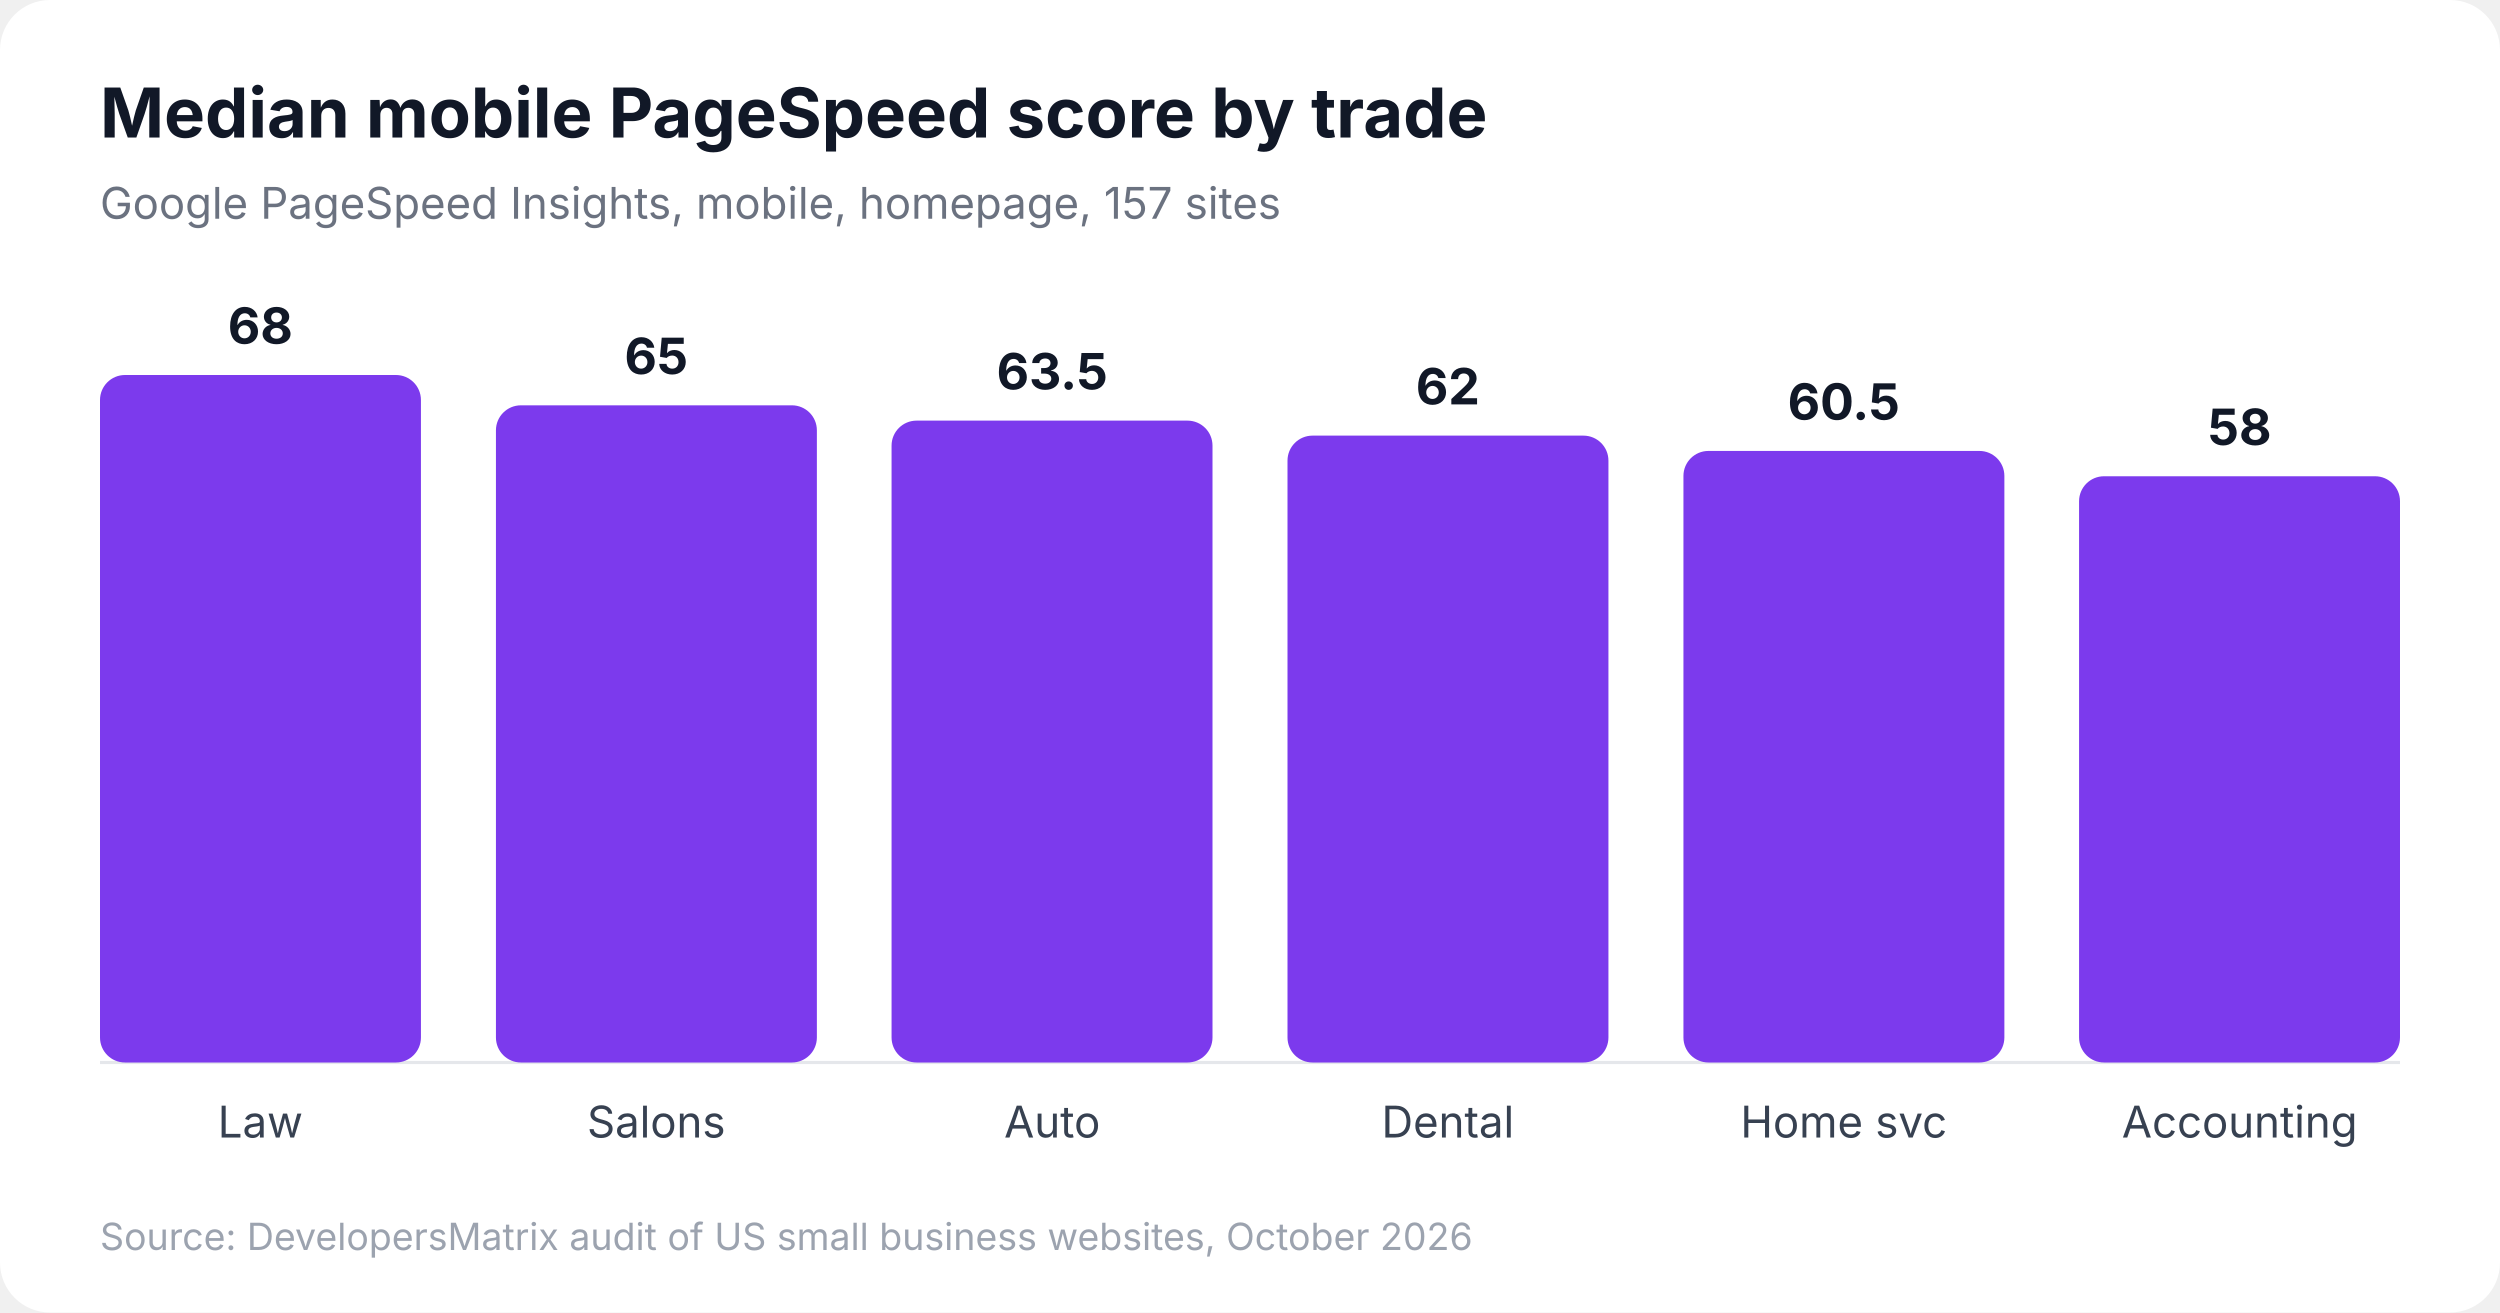
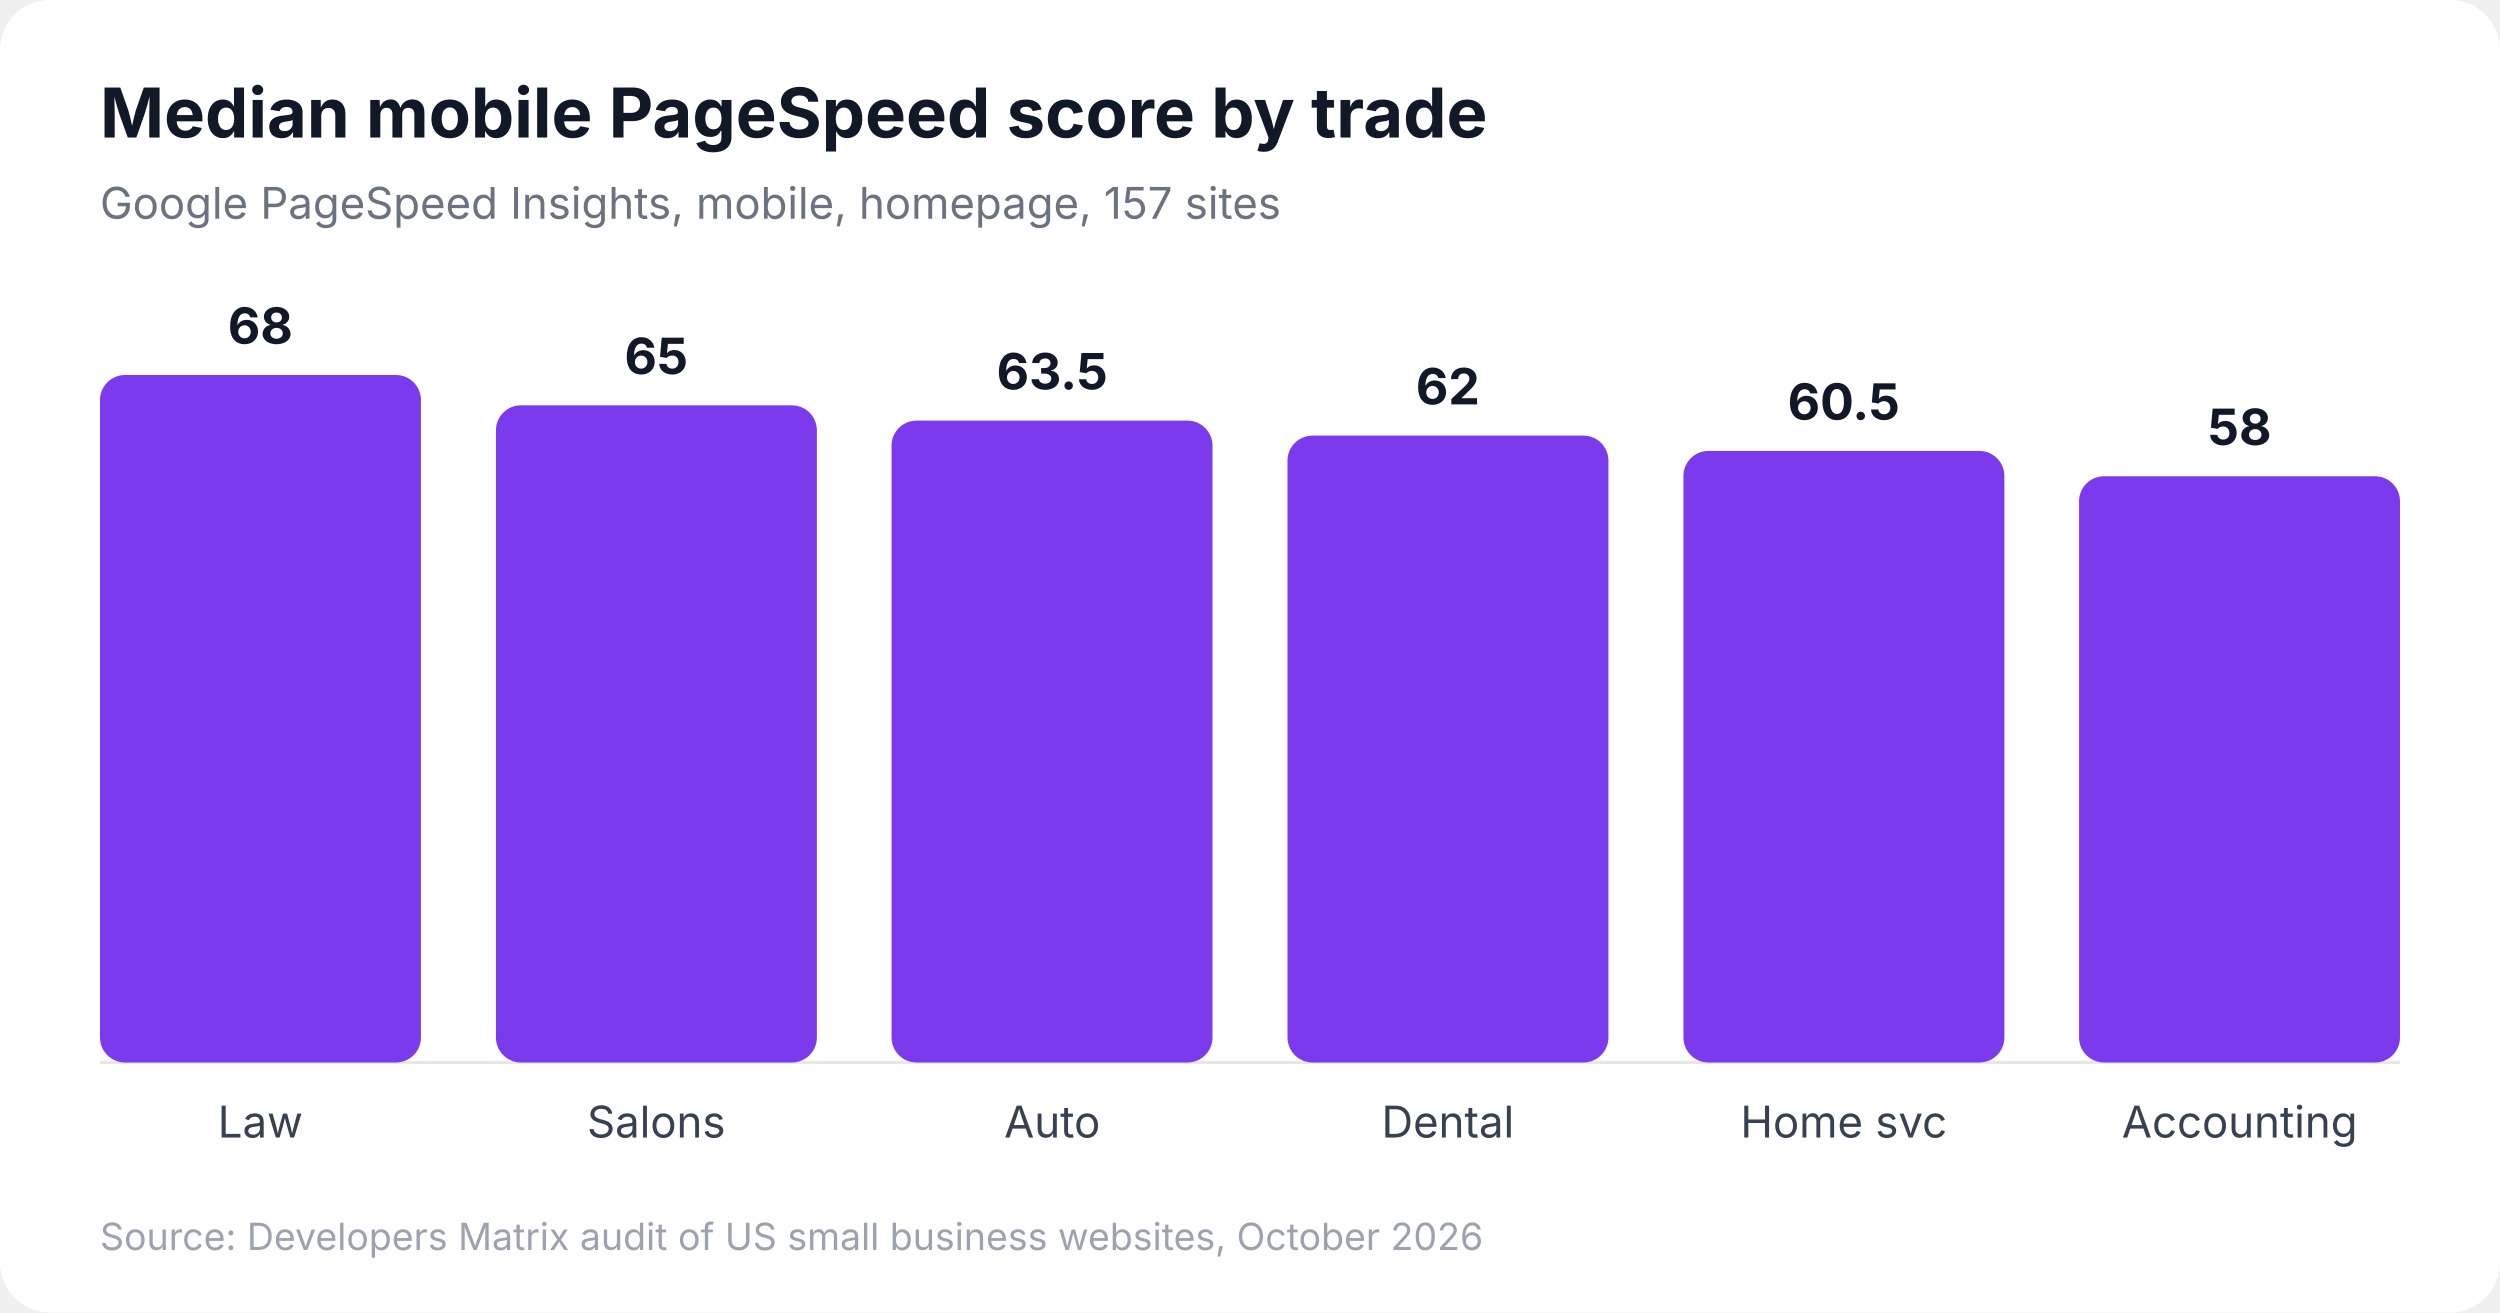
<svg xmlns="http://www.w3.org/2000/svg" viewBox="0 0 800 420" width="800" height="420" role="img" aria-label="Median mobile PageSpeed score by trade">
  <rect width="800" height="420" rx="16" fill="#ffffff" />
  <text x="32" y="44" font-family="Inter, -apple-system, 'Segoe UI', Roboto, Arial, sans-serif" font-size="22" font-weight="700" fill="#111827">Median mobile PageSpeed score by trade</text>
  <text x="32" y="70" font-family="Inter, -apple-system, 'Segoe UI', Roboto, Arial, sans-serif" font-size="14" fill="#6b7280">Google PageSpeed Insights, mobile, homepage, 157 sites</text>
  <line x1="32" y1="340" x2="768" y2="340" stroke="#e5e7eb" />
  <rect x="32.0" y="120.0" width="102.7" height="220.0" rx="8" fill="#7c3aed" />
  <text x="83.3" y="110.0" text-anchor="middle" font-family="Inter, -apple-system, 'Segoe UI', Roboto, Arial, sans-serif" font-size="16" font-weight="700" fill="#111827">68</text>
  <text x="83.3" y="364" text-anchor="middle" font-family="Inter, -apple-system, 'Segoe UI', Roboto, Arial, sans-serif" font-size="14" fill="#374151">Law</text>
  <rect x="158.7" y="129.7" width="102.7" height="210.3" rx="8" fill="#7c3aed" />
  <text x="210.0" y="119.7" text-anchor="middle" font-family="Inter, -apple-system, 'Segoe UI', Roboto, Arial, sans-serif" font-size="16" font-weight="700" fill="#111827">65</text>
  <text x="210.0" y="364" text-anchor="middle" font-family="Inter, -apple-system, 'Segoe UI', Roboto, Arial, sans-serif" font-size="14" fill="#374151">Salons</text>
  <rect x="285.3" y="134.6" width="102.7" height="205.4" rx="8" fill="#7c3aed" />
  <text x="336.7" y="124.6" text-anchor="middle" font-family="Inter, -apple-system, 'Segoe UI', Roboto, Arial, sans-serif" font-size="16" font-weight="700" fill="#111827">63.5</text>
  <text x="336.7" y="364" text-anchor="middle" font-family="Inter, -apple-system, 'Segoe UI', Roboto, Arial, sans-serif" font-size="14" fill="#374151">Auto</text>
  <rect x="412.0" y="139.4" width="102.7" height="200.6" rx="8" fill="#7c3aed" />
  <text x="463.3" y="129.4" text-anchor="middle" font-family="Inter, -apple-system, 'Segoe UI', Roboto, Arial, sans-serif" font-size="16" font-weight="700" fill="#111827">62</text>
  <text x="463.3" y="364" text-anchor="middle" font-family="Inter, -apple-system, 'Segoe UI', Roboto, Arial, sans-serif" font-size="14" fill="#374151">Dental</text>
  <rect x="538.7" y="144.3" width="102.7" height="195.7" rx="8" fill="#7c3aed" />
  <text x="590.0" y="134.3" text-anchor="middle" font-family="Inter, -apple-system, 'Segoe UI', Roboto, Arial, sans-serif" font-size="16" font-weight="700" fill="#111827">60.5</text>
  <text x="590.0" y="364" text-anchor="middle" font-family="Inter, -apple-system, 'Segoe UI', Roboto, Arial, sans-serif" font-size="14" fill="#374151">Home svc</text>
  <rect x="665.3" y="152.4" width="102.7" height="187.6" rx="8" fill="#7c3aed" />
  <text x="716.7" y="142.4" text-anchor="middle" font-family="Inter, -apple-system, 'Segoe UI', Roboto, Arial, sans-serif" font-size="16" font-weight="700" fill="#111827">58</text>
  <text x="716.7" y="364" text-anchor="middle" font-family="Inter, -apple-system, 'Segoe UI', Roboto, Arial, sans-serif" font-size="14" fill="#374151">Accounting</text>
-   <text x="32" y="400" font-family="Inter, -apple-system, 'Segoe UI', Roboto, Arial, sans-serif" font-size="12" fill="#9ca3af">Source: DevelopersMatrix audit of US small business websites, October 2026</text>
+   <text x="32" y="400" font-family="Inter, -apple-system, 'Segoe UI', Roboto, Arial, sans-serif" font-size="12" fill="#9ca3af">Source: Developers Matrix audit of US small business websites, October 2026</text>
</svg>
